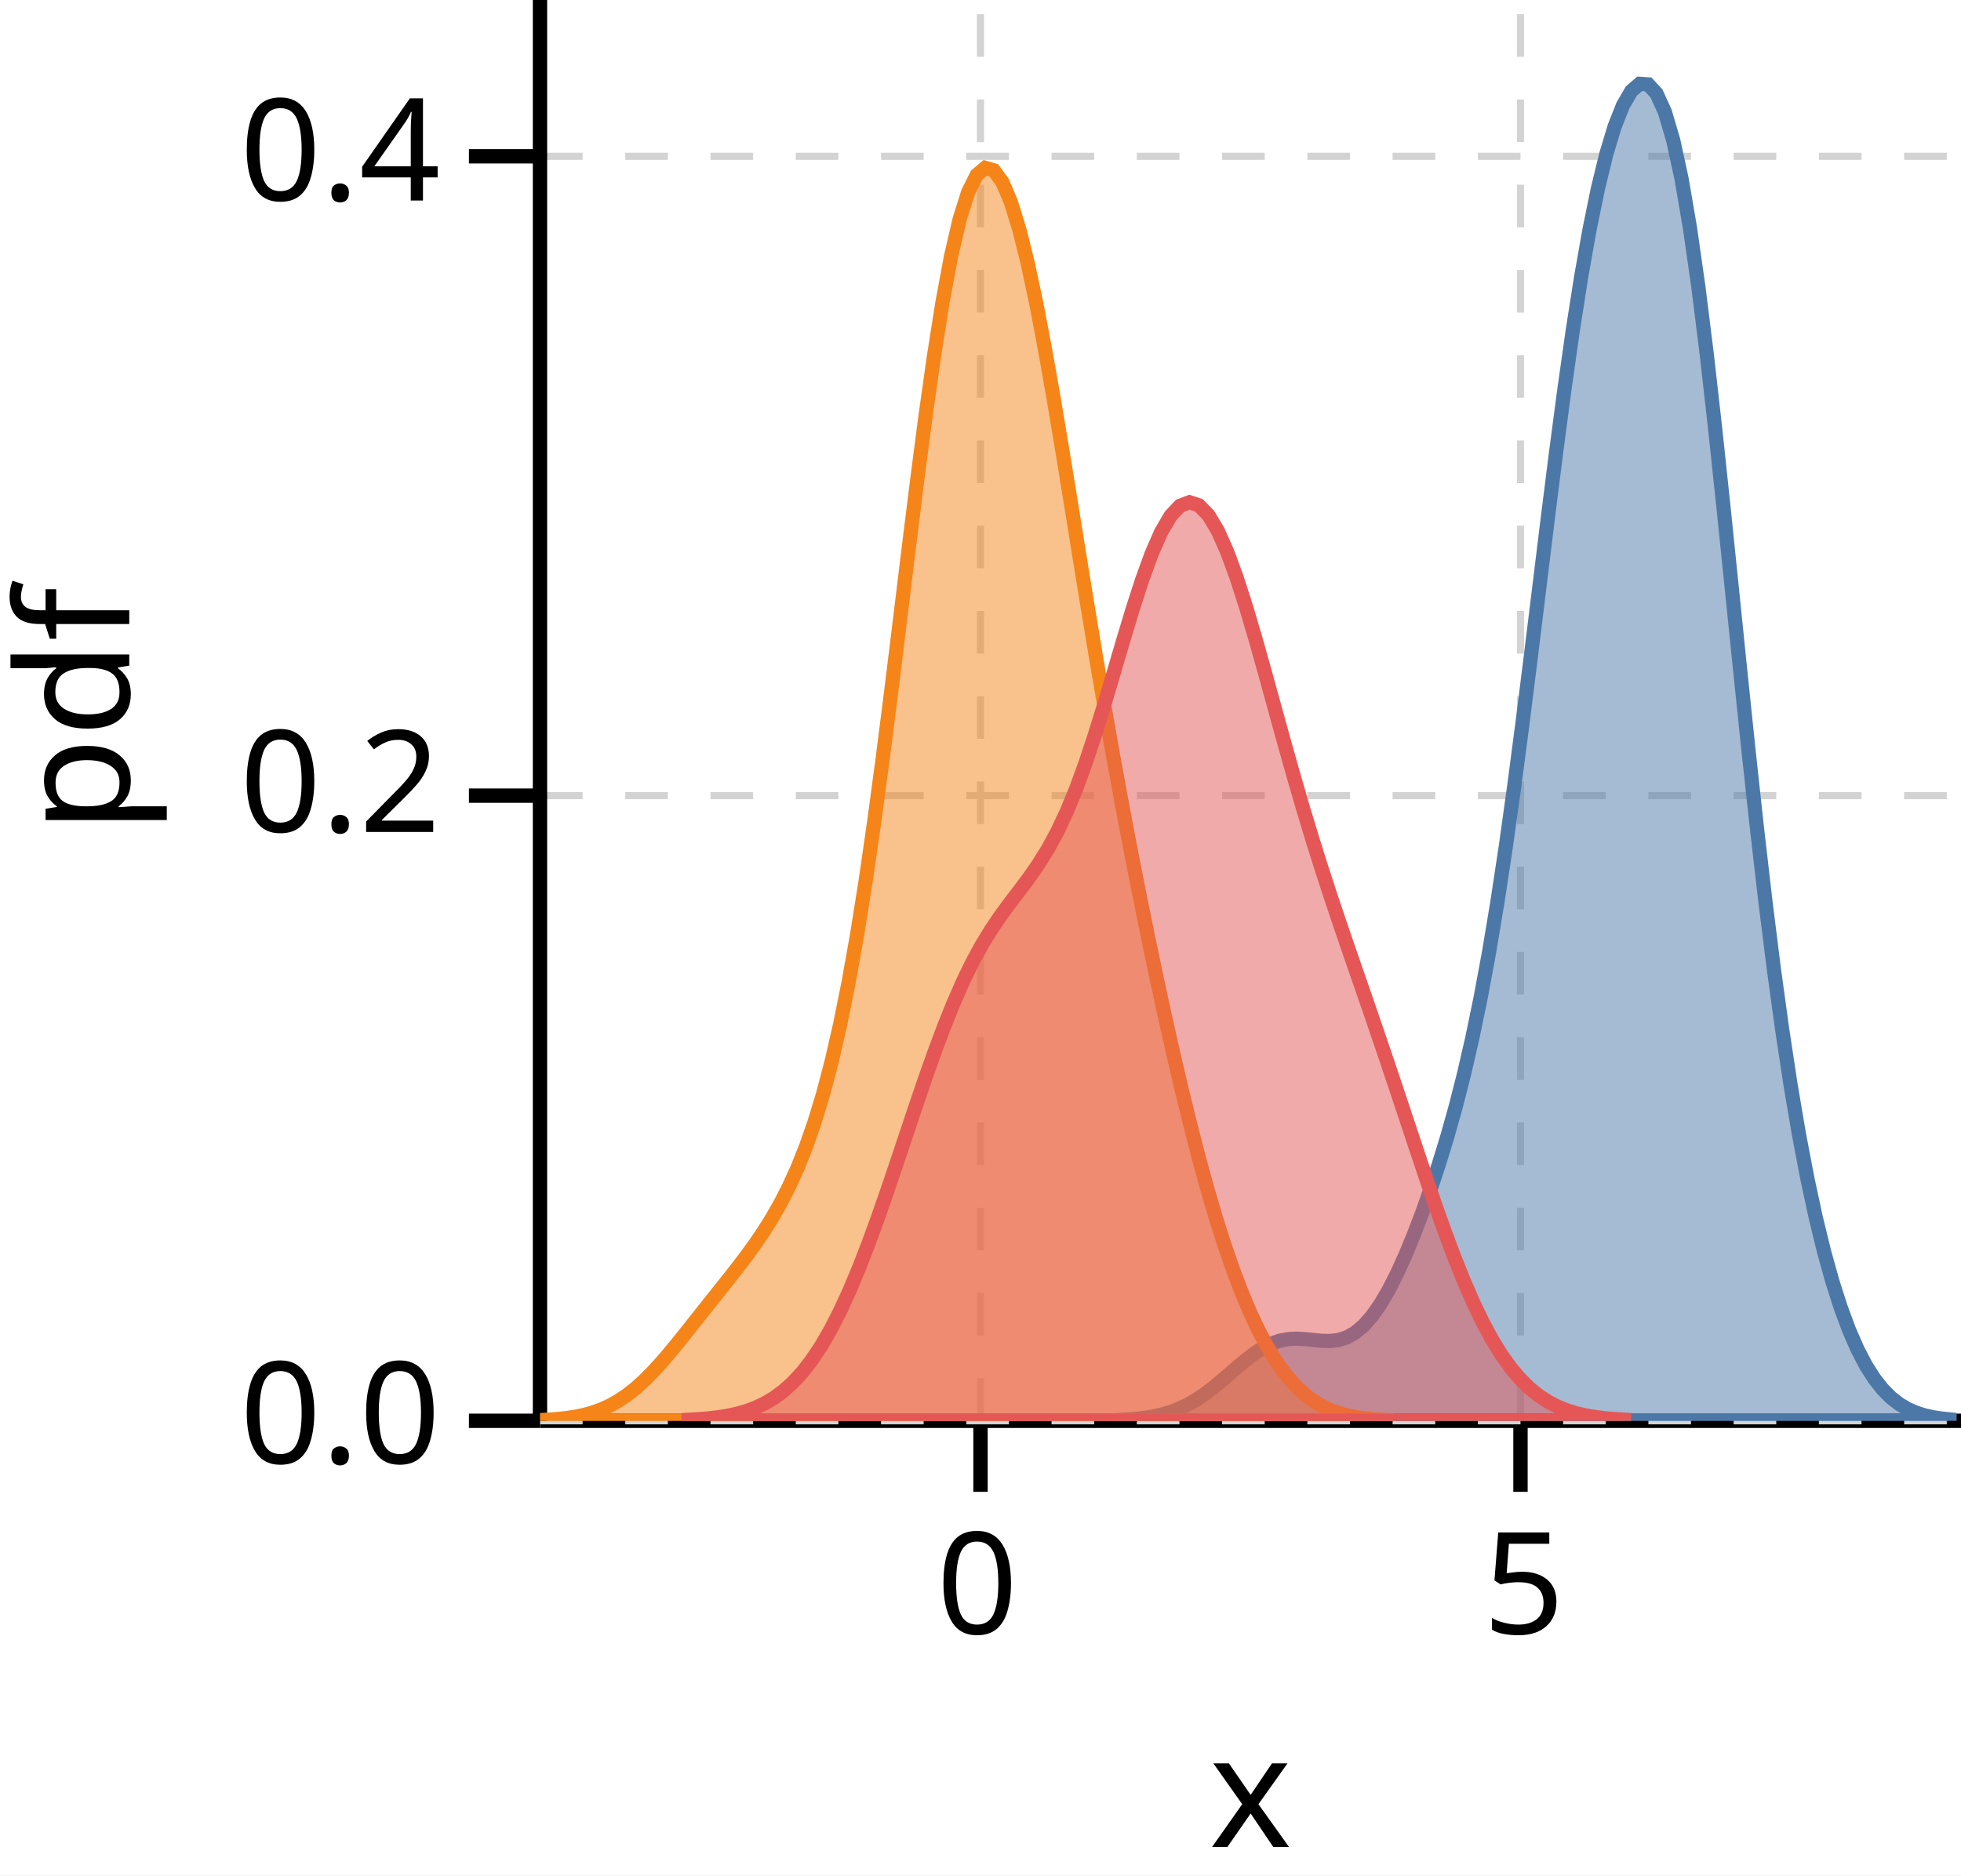
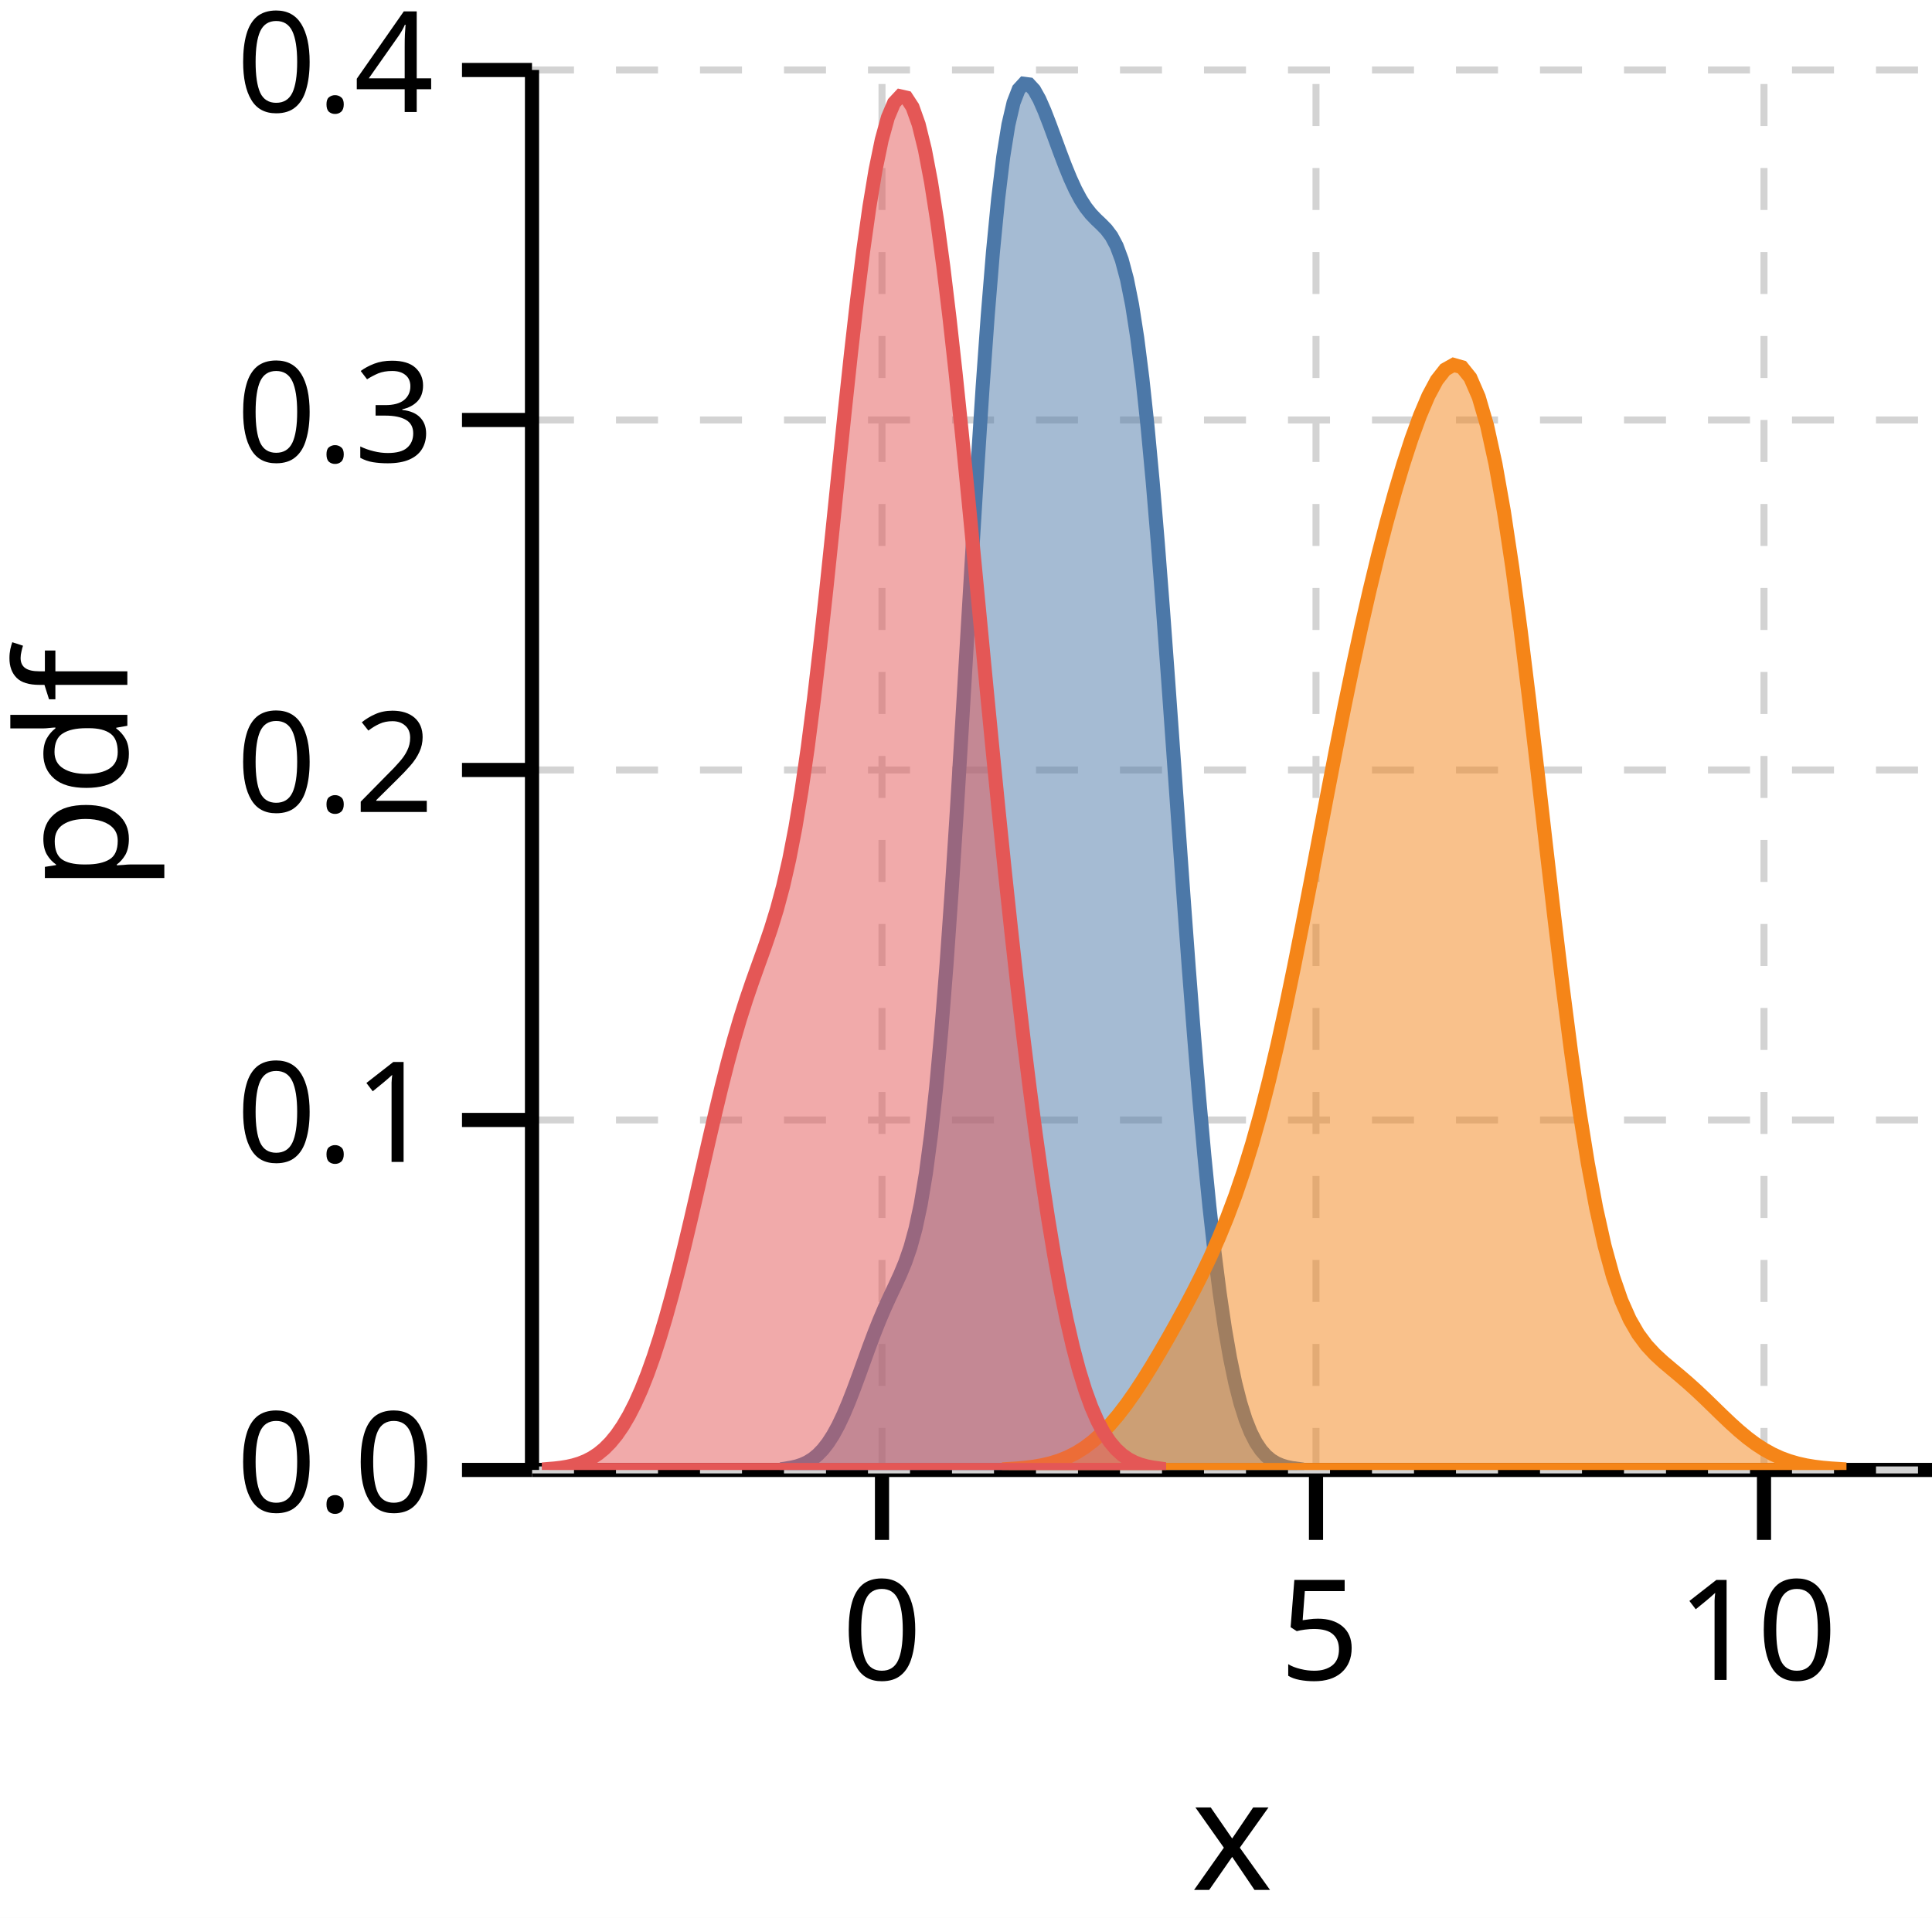
- <svg xmlns="http://www.w3.org/2000/svg" version="1.1" class="marks" width="138" height="132" viewBox="0 0 138 132">
-   <rect width="138" height="132" fill="white" />
-   <g fill="none" stroke-miterlimit="10" transform="translate(38,0)">
+ <svg xmlns="http://www.w3.org/2000/svg" version="1.1" class="marks" width="138" height="137" viewBox="0 0 138 137">
+   <rect width="138" height="137" fill="white" />
+   <g fill="none" stroke-miterlimit="10" transform="translate(38,5)">
    <g class="mark-group role-frame root" role="graphics-object" aria-roledescription="group mark container">
      <g transform="translate(0,0)">
        <path class="background" aria-hidden="true" d="M0,0h100v100h-100Z" />
        <g>
-           <g class="mark-group role-axis" role="graphics-symbol" aria-roledescription="axis" aria-label="X-axis titled 'x' for a linear scale with values from −4 to 9">
+           <g class="mark-group role-axis" role="graphics-symbol" aria-roledescription="axis" aria-label="X-axis titled 'x' for a linear scale with values from −4 to 12">
            <g transform="translate(0,100)">
              <path class="background" aria-hidden="true" d="M0,0h0v0h0Z" pointer-events="none" />
              <g>
                <g class="mark-rule role-axis-grid" pointer-events="none">
-                   <line transform="translate(31,0)" x2="0" y2="-100" stroke="lightgray" stroke-width="0.5" stroke-dasharray="3" opacity="1" />
-                   <line transform="translate(69,0)" x2="0" y2="-100" stroke="lightgray" stroke-width="0.5" stroke-dasharray="3" opacity="1" />
+                   <line transform="translate(25,0)" x2="0" y2="-100" stroke="lightgray" stroke-width="0.5" stroke-dasharray="3" opacity="1" />
+                   <line transform="translate(56,0)" x2="0" y2="-100" stroke="lightgray" stroke-width="0.5" stroke-dasharray="3" opacity="1" />
+                   <line transform="translate(88,0)" x2="0" y2="-100" stroke="lightgray" stroke-width="0.5" stroke-dasharray="3" opacity="1" />
                </g>
                <g class="mark-rule role-axis-tick" pointer-events="none">
-                   <line transform="translate(31,0)" x2="0" y2="5" stroke="black" stroke-width="1.01" opacity="1" />
-                   <line transform="translate(69,0)" x2="0" y2="5" stroke="black" stroke-width="1.01" opacity="1" />
+                   <line transform="translate(25,0)" x2="0" y2="5" stroke="black" stroke-width="1.01" opacity="1" />
+                   <line transform="translate(56,0)" x2="0" y2="5" stroke="black" stroke-width="1.01" opacity="1" />
+                   <line transform="translate(88,0)" x2="0" y2="5" stroke="black" stroke-width="1.01" opacity="1" />
                </g>
                <g class="mark-text role-axis-label" pointer-events="none">
-                   <text text-anchor="middle" transform="translate(30.76923,15)" font-family="sans-serif" font-size="10px" font-style="normal" font-weight="400" fill="black" opacity="1">0</text>
-                   <text text-anchor="middle" transform="translate(69.23077,15)" font-family="sans-serif" font-size="10px" font-style="normal" font-weight="400" fill="black" opacity="1">5</text>
+                   <text text-anchor="middle" transform="translate(25,15)" font-family="sans-serif" font-size="10px" font-style="normal" font-weight="400" fill="black" opacity="1">0</text>
+                   <text text-anchor="middle" transform="translate(56.25,15)" font-family="sans-serif" font-size="10px" font-style="normal" font-weight="400" fill="black" opacity="1">5</text>
+                   <text text-anchor="middle" transform="translate(87.5,15)" font-family="sans-serif" font-size="10px" font-style="normal" font-weight="400" fill="black" opacity="1">10</text>
                </g>
                <g class="mark-rule role-axis-domain" pointer-events="none">
                  <line transform="translate(0,0)" x2="100" y2="0" stroke="black" stroke-width="1.01" opacity="1" />
                </g>
                <g class="mark-text role-axis-title" pointer-events="none">
                  <text text-anchor="middle" transform="translate(50,30)" font-family="sans-serif" font-size="11px" font-style="normal" font-weight="400" fill="black" opacity="1">x</text>
                </g>
              </g>
              <path class="foreground" aria-hidden="true" d="" pointer-events="none" display="none" />
            </g>
          </g>
-           <g class="mark-group role-axis" role="graphics-symbol" aria-roledescription="axis" aria-label="Y-axis titled 'pdf' for a linear scale with values from 0.0 to 0.5">
+           <g class="mark-group role-axis" role="graphics-symbol" aria-roledescription="axis" aria-label="Y-axis titled 'pdf' for a linear scale with values from 0.0 to 0.4">
            <g transform="translate(0,0)">
              <path class="background" aria-hidden="true" d="M0,0h0v0h0Z" pointer-events="none" />
              <g>
                <g class="mark-rule role-axis-grid" pointer-events="none">
                  <line transform="translate(0,100)" x2="100" y2="0" stroke="lightgray" stroke-width="0.5" stroke-dasharray="3" opacity="1" />
-                   <line transform="translate(0,56)" x2="100" y2="0" stroke="lightgray" stroke-width="0.5" stroke-dasharray="3" opacity="1" />
-                   <line transform="translate(0,11)" x2="100" y2="0" stroke="lightgray" stroke-width="0.5" stroke-dasharray="3" opacity="1" />
+                   <line transform="translate(0,75)" x2="100" y2="0" stroke="lightgray" stroke-width="0.5" stroke-dasharray="3" opacity="1" />
+                   <line transform="translate(0,50)" x2="100" y2="0" stroke="lightgray" stroke-width="0.5" stroke-dasharray="3" opacity="1" />
+                   <line transform="translate(0,25)" x2="100" y2="0" stroke="lightgray" stroke-width="0.5" stroke-dasharray="3" opacity="1" />
+                   <line transform="translate(0,0)" x2="100" y2="0" stroke="lightgray" stroke-width="0.5" stroke-dasharray="3" opacity="1" />
                </g>
                <g class="mark-rule role-axis-tick" pointer-events="none">
                  <line transform="translate(0,100)" x2="-5" y2="0" stroke="black" stroke-width="1.01" opacity="1" />
-                   <line transform="translate(0,56)" x2="-5" y2="0" stroke="black" stroke-width="1.01" opacity="1" />
-                   <line transform="translate(0,11)" x2="-5" y2="0" stroke="black" stroke-width="1.01" opacity="1" />
+                   <line transform="translate(0,75)" x2="-5" y2="0" stroke="black" stroke-width="1.01" opacity="1" />
+                   <line transform="translate(0,50)" x2="-5" y2="0" stroke="black" stroke-width="1.01" opacity="1" />
+                   <line transform="translate(0,25)" x2="-5" y2="0" stroke="black" stroke-width="1.01" opacity="1" />
+                   <line transform="translate(0,0)" x2="-5" y2="0" stroke="black" stroke-width="1.01" opacity="1" />
                </g>
                <g class="mark-text role-axis-label" pointer-events="none">
                  <text text-anchor="end" transform="translate(-7,103)" font-family="sans-serif" font-size="10px" font-style="normal" font-weight="400" fill="black" opacity="1">0.0</text>
-                   <text text-anchor="end" transform="translate(-7,58.55556)" font-family="sans-serif" font-size="10px" font-style="normal" font-weight="400" fill="black" opacity="1">0.2</text>
-                   <text text-anchor="end" transform="translate(-7,14.11111)" font-family="sans-serif" font-size="10px" font-style="normal" font-weight="400" fill="black" opacity="1">0.4</text>
+                   <text text-anchor="end" transform="translate(-7,78)" font-family="sans-serif" font-size="10px" font-style="normal" font-weight="400" fill="black" opacity="1">0.1</text>
+                   <text text-anchor="end" transform="translate(-7,53)" font-family="sans-serif" font-size="10px" font-style="normal" font-weight="400" fill="black" opacity="1">0.2</text>
+                   <text text-anchor="end" transform="translate(-7,28)" font-family="sans-serif" font-size="10px" font-style="normal" font-weight="400" fill="black" opacity="1">0.3</text>
+                   <text text-anchor="end" transform="translate(-7,3)" font-family="sans-serif" font-size="10px" font-style="normal" font-weight="400" fill="black" opacity="1">0.4</text>
                </g>
                <g class="mark-rule role-axis-domain" pointer-events="none">
                  <line transform="translate(0,100)" x2="0" y2="-100" stroke="black" stroke-width="1.01" opacity="1" />
                </g>
                <g class="mark-text role-axis-title" pointer-events="none">
                  <text text-anchor="middle" transform="translate(-26.90332,50) rotate(-90) translate(0,-2)" font-family="sans-serif" font-size="11px" font-style="normal" font-weight="400" fill="black" opacity="1">pdf</text>
                </g>
              </g>
              <path class="foreground" aria-hidden="true" d="" pointer-events="none" display="none" />
            </g>
          </g>
          <g class="mark-group role-scope" clip-path="url(#clip1)" role="graphics-object" aria-roledescription="group mark container">
            <g transform="translate(0,0)">
              <path class="background" aria-hidden="true" d="M0,0h0v0h0Z" />
              <g>
                <g class="mark-area role-mark" role="graphics-symbol" aria-roledescription="area mark container">
-                   <path d="M40.864,99.94L41.453,99.906L42.042,99.856L42.632,99.784L43.221,99.684L43.81,99.55L44.399,99.373L44.988,99.146L45.577,98.865L46.167,98.527L46.756,98.133L47.345,97.688L47.934,97.204L48.523,96.696L49.112,96.185L49.702,95.694L50.291,95.248L50.88,94.867L51.469,94.569L52.058,94.364L52.648,94.251L53.237,94.22L53.826,94.25L54.415,94.312L55.004,94.369L55.593,94.383L56.183,94.315L56.772,94.13L57.361,93.802L57.95,93.31L58.539,92.646L59.128,91.808L59.718,90.804L60.307,89.646L60.896,88.349L61.485,86.925L62.074,85.385L62.663,83.729L63.253,81.949L63.842,80.026L64.431,77.931L65.02,75.624L65.609,73.065L66.198,70.21L66.788,67.023L67.377,63.485L67.966,59.594L68.555,55.374L69.144,50.875L69.733,46.174L70.323,41.367L70.912,36.563L71.501,31.877L72.09,27.414L72.679,23.265L73.268,19.5L73.858,16.164L74.447,13.282L75.036,10.863L75.625,8.907L76.214,7.417L76.804,6.405L77.393,5.898L77.982,5.938L78.571,6.579L79.16,7.875L79.749,9.873L80.339,12.6L80.928,16.05L81.517,20.182L82.106,24.914L82.695,30.13L83.284,35.688L83.874,41.432L84.463,47.205L85.052,52.865L85.641,58.29L86.23,63.39L86.819,68.107L87.409,72.412L87.998,76.299L88.587,79.782L89.176,82.883L89.765,85.631L90.354,88.053L90.944,90.175L91.533,92.021L92.122,93.609L92.711,94.959L93.3,96.089L93.889,97.019L94.479,97.77L95.068,98.365L95.657,98.825L96.246,99.173L96.835,99.43L97.424,99.616L98.014,99.747L98.603,99.837L99.192,99.897L99.192,100L98.603,100L98.014,100L97.424,100L96.835,100L96.246,100L95.657,100L95.068,100L94.479,100L93.889,100L93.3,100L92.711,100L92.122,100L91.533,100L90.944,100L90.354,100L89.765,100L89.176,100L88.587,100L87.998,100L87.409,100L86.819,100L86.23,100L85.641,100L85.052,100L84.463,100L83.874,100L83.284,100L82.695,100L82.106,100L81.517,100L80.928,100L80.339,100L79.749,100L79.16,100L78.571,100L77.982,100L77.393,100L76.804,100L76.214,100L75.625,100L75.036,100L74.447,100L73.858,100L73.268,100L72.679,100L72.09,100L71.501,100L70.912,100L70.323,100L69.733,100L69.144,100L68.555,100L67.966,100L67.377,100L66.788,100L66.198,100L65.609,100L65.02,100L64.431,100L63.842,100L63.253,100L62.663,100L62.074,100L61.485,100L60.896,100L60.307,100L59.718,100L59.128,100L58.539,100L57.95,100L57.361,100L56.772,100L56.183,100L55.593,100L55.004,100L54.415,100L53.826,100L53.237,100L52.648,100L52.058,100L51.469,100L50.88,100L50.291,100L49.702,100L49.112,100L48.523,100L47.934,100L47.345,100L46.756,100L46.167,100L45.577,100L44.988,100L44.399,100L43.81,100L43.221,100L42.632,100L42.042,100L41.453,100L40.864,100Z" fill="#4c78a8" fill-opacity="0.5" stroke="#4c78a8" stroke-width="1" opacity="1" />
+                   <path d="M18.193,99.887L18.562,99.826L18.93,99.739L19.298,99.616L19.666,99.448L20.035,99.221L20.403,98.925L20.771,98.547L21.139,98.075L21.507,97.504L21.876,96.828L22.244,96.051L22.612,95.182L22.98,94.237L23.349,93.241L23.717,92.22L24.085,91.205L24.453,90.224L24.822,89.298L25.19,88.435L25.558,87.628L25.926,86.85L26.294,86.052L26.663,85.163L27.031,84.097L27.399,82.752L27.767,81.024L28.136,78.814L28.504,76.038L28.872,72.636L29.24,68.585L29.609,63.901L29.977,58.642L30.345,52.909L30.713,46.839L31.081,40.598L31.45,34.367L31.818,28.333L32.186,22.669L32.554,17.526L32.923,13.023L33.291,9.237L33.659,6.203L34.027,3.915L34.396,2.332L34.764,1.383L35.132,0.981L35.5,1.028L35.868,1.427L36.237,2.087L36.605,2.925L36.973,3.874L37.341,4.874L37.71,5.878L38.078,6.846L38.446,7.745L38.814,8.549L39.183,9.241L39.551,9.815L39.919,10.281L40.287,10.666L40.655,11.014L41.024,11.392L41.392,11.881L41.76,12.573L42.128,13.563L42.497,14.941L42.865,16.782L43.233,19.141L43.601,22.044L43.97,25.488L44.338,29.439L44.706,33.835L45.074,38.593L45.442,43.614L45.811,48.79L46.179,54.01L46.547,59.169L46.915,64.171L47.284,68.933L47.652,73.389L48.02,77.489L48.388,81.199L48.757,84.502L49.125,87.396L49.493,89.89L49.861,92.006L50.229,93.771L50.598,95.219L50.966,96.387L51.334,97.312L51.702,98.033L52.071,98.584L52.439,98.998L52.807,99.303L53.175,99.523L53.544,99.68L53.912,99.789L54.28,99.863L54.648,99.913L54.648,100L54.28,100L53.912,100L53.544,100L53.175,100L52.807,100L52.439,100L52.071,100L51.702,100L51.334,100L50.966,100L50.598,100L50.229,100L49.861,100L49.493,100L49.125,100L48.757,100L48.388,100L48.02,100L47.652,100L47.284,100L46.915,100L46.547,100L46.179,100L45.811,100L45.442,100L45.074,100L44.706,100L44.338,100L43.97,100L43.601,100L43.233,100L42.865,100L42.497,100L42.128,100L41.76,100L41.392,100L41.024,100L40.655,100L40.287,100L39.919,100L39.551,100L39.183,100L38.814,100L38.446,100L38.078,100L37.71,100L37.341,100L36.973,100L36.605,100L36.237,100L35.868,100L35.5,100L35.132,100L34.764,100L34.396,100L34.027,100L33.659,100L33.291,100L32.923,100L32.554,100L32.186,100L31.818,100L31.45,100L31.081,100L30.713,100L30.345,100L29.977,100L29.609,100L29.24,100L28.872,100L28.504,100L28.136,100L27.767,100L27.399,100L27.031,100L26.663,100L26.294,100L25.926,100L25.558,100L25.19,100L24.822,100L24.453,100L24.085,100L23.717,100L23.349,100L22.98,100L22.612,100L22.244,100L21.876,100L21.507,100L21.139,100L20.771,100L20.403,100L20.035,100L19.666,100L19.298,100L18.93,100L18.562,100L18.193,100Z" fill="#4c78a8" fill-opacity="0.5" stroke="#4c78a8" stroke-width="1" opacity="1" />
                </g>
              </g>
              <path class="foreground" aria-hidden="true" d="" display="none" />
            </g>
            <g transform="translate(0,0)">
              <path class="background" aria-hidden="true" d="M0,0h0v0h0Z" />
              <g>
                <g class="mark-area role-mark" role="graphics-symbol" aria-roledescription="area mark container">
-                   <path d="M0.096,99.946L0.696,99.915L1.297,99.869L1.898,99.804L2.499,99.712L3.099,99.588L3.7,99.422L4.301,99.208L4.902,98.936L5.502,98.602L6.103,98.2L6.704,97.729L7.305,97.191L7.905,96.59L8.506,95.935L9.107,95.236L9.707,94.506L10.308,93.756L10.909,92.998L11.51,92.238L12.11,91.482L12.711,90.729L13.312,89.973L13.913,89.207L14.513,88.418L15.114,87.591L15.715,86.709L16.316,85.752L16.916,84.7L17.517,83.528L18.118,82.207L18.719,80.705L19.319,78.986L19.92,77.009L20.521,74.731L21.121,72.113L21.722,69.123L22.323,65.741L22.924,61.963L23.524,57.811L24.125,53.331L24.726,48.596L25.327,43.703L25.927,38.769L26.528,33.926L27.129,29.307L27.73,25.042L28.33,21.247L28.931,18.02L29.532,15.43L30.133,13.523L30.733,12.32L31.334,11.816L31.935,11.991L32.536,12.807L33.136,14.217L33.737,16.166L34.338,18.59L34.938,21.419L35.539,24.581L36.14,27.997L36.741,31.59L37.341,35.283L37.942,39.008L38.543,42.706L39.144,46.333L39.744,49.858L40.345,53.266L40.946,56.552L41.547,59.722L42.147,62.785L42.748,65.748L43.349,68.619L43.95,71.397L44.55,74.078L45.151,76.654L45.752,79.114L46.352,81.446L46.953,83.64L47.554,85.687L48.155,87.582L48.755,89.321L49.356,90.905L49.957,92.335L50.558,93.613L51.158,94.744L51.759,95.732L52.36,96.585L52.961,97.309L53.561,97.914L54.162,98.411L54.763,98.811L55.364,99.128L55.964,99.372L56.565,99.557L57.166,99.694L57.767,99.793L58.367,99.863L58.968,99.911L59.569,99.944L59.569,100L58.968,100L58.367,100L57.767,100L57.166,100L56.565,100L55.964,100L55.364,100L54.763,100L54.162,100L53.561,100L52.961,100L52.36,100L51.759,100L51.158,100L50.558,100L49.957,100L49.356,100L48.755,100L48.155,100L47.554,100L46.953,100L46.352,100L45.752,100L45.151,100L44.55,100L43.95,100L43.349,100L42.748,100L42.147,100L41.547,100L40.946,100L40.345,100L39.744,100L39.144,100L38.543,100L37.942,100L37.341,100L36.741,100L36.14,100L35.539,100L34.938,100L34.338,100L33.737,100L33.136,100L32.536,100L31.935,100L31.334,100L30.733,100L30.133,100L29.532,100L28.931,100L28.33,100L27.73,100L27.129,100L26.528,100L25.927,100L25.327,100L24.726,100L24.125,100L23.524,100L22.924,100L22.323,100L21.722,100L21.121,100L20.521,100L19.92,100L19.319,100L18.719,100L18.118,100L17.517,100L16.916,100L16.316,100L15.715,100L15.114,100L14.513,100L13.913,100L13.312,100L12.711,100L12.11,100L11.51,100L10.909,100L10.308,100L9.707,100L9.107,100L8.506,100L7.905,100L7.305,100L6.704,100L6.103,100L5.502,100L4.902,100L4.301,100L3.7,100L3.099,100L2.499,100L1.898,100L1.297,100L0.696,100L0.096,100Z" fill="#f58518" fill-opacity="0.5" stroke="#f58518" stroke-width="1" opacity="1" />
+                   <path d="M34.062,99.929L34.661,99.892L35.261,99.838L35.86,99.762L36.459,99.657L37.058,99.515L37.658,99.329L38.257,99.088L38.856,98.784L39.456,98.409L40.055,97.956L40.654,97.421L41.253,96.802L41.853,96.1L42.452,95.32L43.051,94.47L43.651,93.558L44.25,92.595L44.849,91.591L45.449,90.552L46.048,89.483L46.647,88.382L47.246,87.244L47.846,86.056L48.445,84.8L49.044,83.455L49.644,81.997L50.243,80.399L50.842,78.637L51.442,76.693L52.041,74.55L52.64,72.205L53.239,69.659L53.839,66.927L54.438,64.033L55.037,61.01L55.637,57.9L56.236,54.746L56.835,51.594L57.435,48.489L58.034,45.466L58.633,42.558L59.232,39.783L59.832,37.155L60.431,34.678L61.03,32.354L61.63,30.183L62.229,28.171L62.828,26.33L63.428,24.686L64.027,23.278L64.626,22.16L65.225,21.397L65.825,21.062L66.424,21.232L67.023,21.978L67.623,23.359L68.222,25.41L68.821,28.142L69.421,31.531L70.02,35.52L70.619,40.019L71.218,44.908L71.818,50.047L72.417,55.285L73.016,60.466L73.616,65.449L74.215,70.106L74.814,74.339L75.414,78.081L76.013,81.296L76.612,83.984L77.211,86.17L77.811,87.903L78.41,89.252L79.009,90.29L79.609,91.095L80.208,91.741L80.807,92.292L81.407,92.798L82.006,93.298L82.605,93.814L83.204,94.356L83.804,94.922L84.403,95.504L85.002,96.088L85.602,96.658L86.201,97.199L86.8,97.698L87.399,98.146L87.999,98.536L88.598,98.867L89.197,99.142L89.797,99.362L90.396,99.536L90.995,99.67L91.595,99.769L92.194,99.842L92.793,99.894L93.392,99.931L93.392,100L92.793,100L92.194,100L91.595,100L90.995,100L90.396,100L89.797,100L89.197,100L88.598,100L87.999,100L87.399,100L86.8,100L86.201,100L85.602,100L85.002,100L84.403,100L83.804,100L83.204,100L82.605,100L82.006,100L81.407,100L80.807,100L80.208,100L79.609,100L79.009,100L78.41,100L77.811,100L77.211,100L76.612,100L76.013,100L75.414,100L74.814,100L74.215,100L73.616,100L73.016,100L72.417,100L71.818,100L71.218,100L70.619,100L70.02,100L69.421,100L68.821,100L68.222,100L67.623,100L67.023,100L66.424,100L65.825,100L65.225,100L64.626,100L64.027,100L63.428,100L62.828,100L62.229,100L61.63,100L61.03,100L60.431,100L59.832,100L59.232,100L58.633,100L58.034,100L57.435,100L56.835,100L56.236,100L55.637,100L55.037,100L54.438,100L53.839,100L53.239,100L52.64,100L52.041,100L51.442,100L50.842,100L50.243,100L49.644,100L49.044,100L48.445,100L47.846,100L47.246,100L46.647,100L46.048,100L45.449,100L44.849,100L44.25,100L43.651,100L43.051,100L42.452,100L41.853,100L41.253,100L40.654,100L40.055,100L39.456,100L38.856,100L38.257,100L37.658,100L37.058,100L36.459,100L35.86,100L35.261,100L34.661,100L34.062,100Z" fill="#f58518" fill-opacity="0.5" stroke="#f58518" stroke-width="1" opacity="1" />
                </g>
              </g>
              <path class="foreground" aria-hidden="true" d="" display="none" />
            </g>
            <g transform="translate(0,0)">
              <path class="background" aria-hidden="true" d="M0,0h0v0h0Z" />
              <g>
                <g class="mark-area role-mark" role="graphics-symbol" aria-roledescription="area mark container">
-                   <path d="M10.463,99.925L11.128,99.888L11.793,99.836L12.458,99.762L13.123,99.661L13.788,99.523L14.453,99.34L15.118,99.101L15.783,98.793L16.448,98.403L17.113,97.917L17.778,97.321L18.443,96.602L19.107,95.75L19.772,94.754L20.437,93.61L21.102,92.314L21.767,90.871L22.432,89.288L23.097,87.578L23.762,85.759L24.427,83.854L25.092,81.892L25.757,79.901L26.422,77.915L27.086,75.967L27.751,74.088L28.416,72.308L29.081,70.65L29.746,69.131L30.411,67.76L31.076,66.536L31.741,65.444L32.406,64.463L33.071,63.557L33.736,62.685L34.401,61.797L35.065,60.845L35.73,59.778L36.395,58.556L37.06,57.146L37.725,55.531L38.39,53.712L39.055,51.708L39.72,49.558L40.385,47.316L41.05,45.054L41.715,42.852L42.38,40.795L43.044,38.969L43.709,37.452L44.374,36.312L45.039,35.6L45.704,35.348L46.369,35.567L47.034,36.247L47.699,37.358L48.364,38.852L49.029,40.669L49.694,42.74L50.359,44.995L51.023,47.361L51.688,49.777L52.353,52.187L53.018,54.551L53.683,56.842L54.348,59.046L55.013,61.163L55.678,63.202L56.343,65.181L57.008,67.121L57.673,69.043L58.338,70.967L59.002,72.907L59.667,74.87L60.332,76.856L60.997,78.857L61.662,80.858L62.327,82.841L62.992,84.78L63.657,86.651L64.322,88.43L64.987,90.095L65.652,91.628L66.317,93.016L66.981,94.252L67.646,95.335L68.311,96.266L68.976,97.054L69.641,97.709L70.306,98.245L70.971,98.675L71.636,99.014L72.301,99.278L72.966,99.479L73.631,99.63L74.296,99.741L74.961,99.822L75.625,99.879L76.29,99.919L76.29,100L75.625,100L74.961,100L74.296,100L73.631,100L72.966,100L72.301,100L71.636,100L70.971,100L70.306,100L69.641,100L68.976,100L68.311,100L67.646,100L66.981,100L66.317,100L65.652,100L64.987,100L64.322,100L63.657,100L62.992,100L62.327,100L61.662,100L60.997,100L60.332,100L59.667,100L59.002,100L58.338,100L57.673,100L57.008,100L56.343,100L55.678,100L55.013,100L54.348,100L53.683,100L53.018,100L52.353,100L51.688,100L51.023,100L50.359,100L49.694,100L49.029,100L48.364,100L47.699,100L47.034,100L46.369,100L45.704,100L45.039,100L44.374,100L43.709,100L43.044,100L42.38,100L41.715,100L41.05,100L40.385,100L39.72,100L39.055,100L38.39,100L37.725,100L37.06,100L36.395,100L35.73,100L35.065,100L34.401,100L33.736,100L33.071,100L32.406,100L31.741,100L31.076,100L30.411,100L29.746,100L29.081,100L28.416,100L27.751,100L27.086,100L26.422,100L25.757,100L25.092,100L24.427,100L23.762,100L23.097,100L22.432,100L21.767,100L21.102,100L20.437,100L19.772,100L19.107,100L18.443,100L17.778,100L17.113,100L16.448,100L15.783,100L15.118,100L14.453,100L13.788,100L13.123,100L12.458,100L11.793,100L11.128,100L10.463,100Z" fill="#e45756" fill-opacity="0.5" stroke="#e45756" stroke-width="1" opacity="1" />
+                   <path d="M1.202,99.928L1.642,99.892L2.083,99.84L2.523,99.768L2.963,99.669L3.404,99.536L3.844,99.36L4.284,99.132L4.725,98.843L5.165,98.481L5.605,98.036L6.046,97.498L6.486,96.858L6.926,96.108L7.367,95.243L7.807,94.256L8.247,93.147L8.688,91.913L9.128,90.557L9.568,89.081L10.009,87.493L10.449,85.802L10.889,84.02L11.33,82.165L11.77,80.259L12.21,78.326L12.651,76.397L13.091,74.502L13.531,72.672L13.972,70.935L14.412,69.31L14.852,67.806L15.293,66.42L15.733,65.13L16.173,63.899L16.614,62.672L17.054,61.382L17.494,59.954L17.935,58.312L18.375,56.383L18.815,54.109L19.255,51.453L19.696,48.401L20.136,44.969L20.576,41.2L21.017,37.162L21.457,32.946L21.897,28.656L22.338,24.401L22.778,20.292L23.218,16.429L23.659,12.901L24.099,9.784L24.539,7.133L24.98,4.992L25.42,3.391L25.86,2.348L26.301,1.875L26.741,1.976L27.181,2.65L27.622,3.889L28.062,5.679L28.502,7.996L28.943,10.807L29.383,14.066L29.823,17.719L30.264,21.703L30.704,25.948L31.144,30.38L31.585,34.93L32.025,39.528L32.465,44.116L32.906,48.64L33.346,53.061L33.786,57.345L34.227,61.468L34.667,65.413L35.107,69.166L35.548,72.717L35.988,76.056L36.428,79.173L36.869,82.061L37.309,84.711L37.749,87.116L38.19,89.274L38.63,91.184L39.07,92.851L39.511,94.284L39.951,95.496L40.391,96.505L40.832,97.329L41.272,97.991L41.712,98.513L42.153,98.918L42.593,99.225L43.033,99.455L43.474,99.623L43.914,99.744L44.354,99.829L44.795,99.888L44.795,100L44.354,100L43.914,100L43.474,100L43.033,100L42.593,100L42.153,100L41.712,100L41.272,100L40.832,100L40.391,100L39.951,100L39.511,100L39.07,100L38.63,100L38.19,100L37.749,100L37.309,100L36.869,100L36.428,100L35.988,100L35.548,100L35.107,100L34.667,100L34.227,100L33.786,100L33.346,100L32.906,100L32.465,100L32.025,100L31.585,100L31.144,100L30.704,100L30.264,100L29.823,100L29.383,100L28.943,100L28.502,100L28.062,100L27.622,100L27.181,100L26.741,100L26.301,100L25.86,100L25.42,100L24.98,100L24.539,100L24.099,100L23.659,100L23.218,100L22.778,100L22.338,100L21.897,100L21.457,100L21.017,100L20.576,100L20.136,100L19.696,100L19.255,100L18.815,100L18.375,100L17.935,100L17.494,100L17.054,100L16.614,100L16.173,100L15.733,100L15.293,100L14.852,100L14.412,100L13.972,100L13.531,100L13.091,100L12.651,100L12.21,100L11.77,100L11.33,100L10.889,100L10.449,100L10.009,100L9.568,100L9.128,100L8.688,100L8.247,100L7.807,100L7.367,100L6.926,100L6.486,100L6.046,100L5.605,100L5.165,100L4.725,100L4.284,100L3.844,100L3.404,100L2.963,100L2.523,100L2.083,100L1.642,100L1.202,100Z" fill="#e45756" fill-opacity="0.5" stroke="#e45756" stroke-width="1" opacity="1" />
                </g>
              </g>
              <path class="foreground" aria-hidden="true" d="" display="none" />
            </g>
          </g>
        </g>
        <path class="foreground" aria-hidden="true" d="" display="none" />
      </g>
    </g>
  </g>
  <defs>
    <clipPath id="clip1">
      <rect x="0" y="0" width="100" height="100" />
    </clipPath>
  </defs>
</svg>
